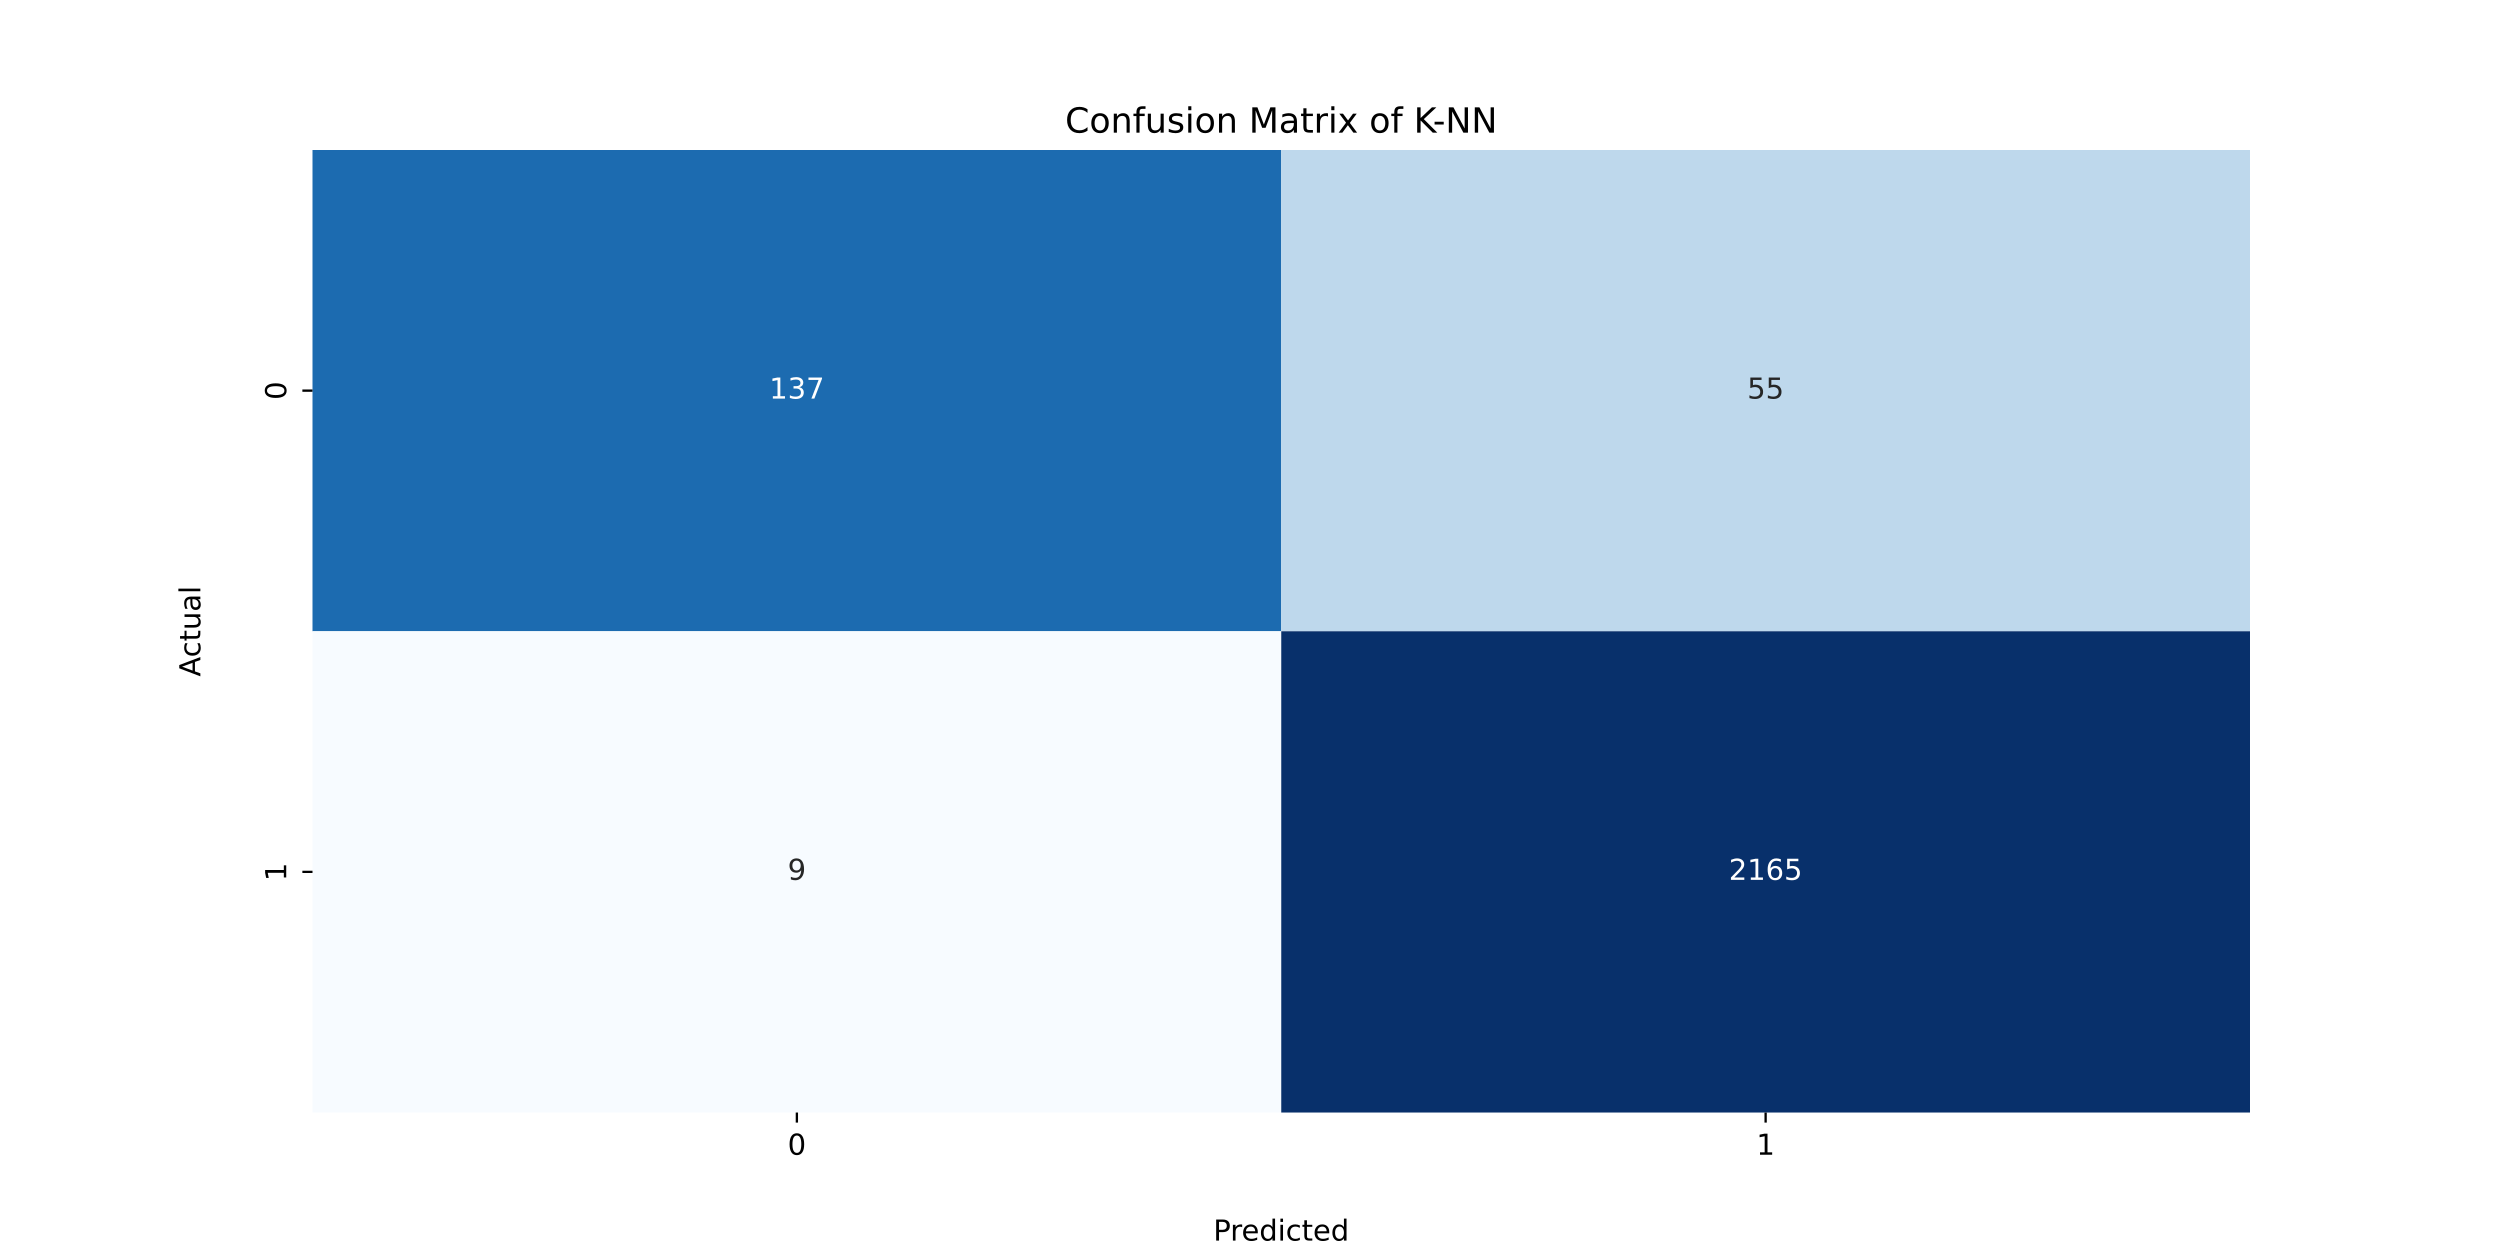
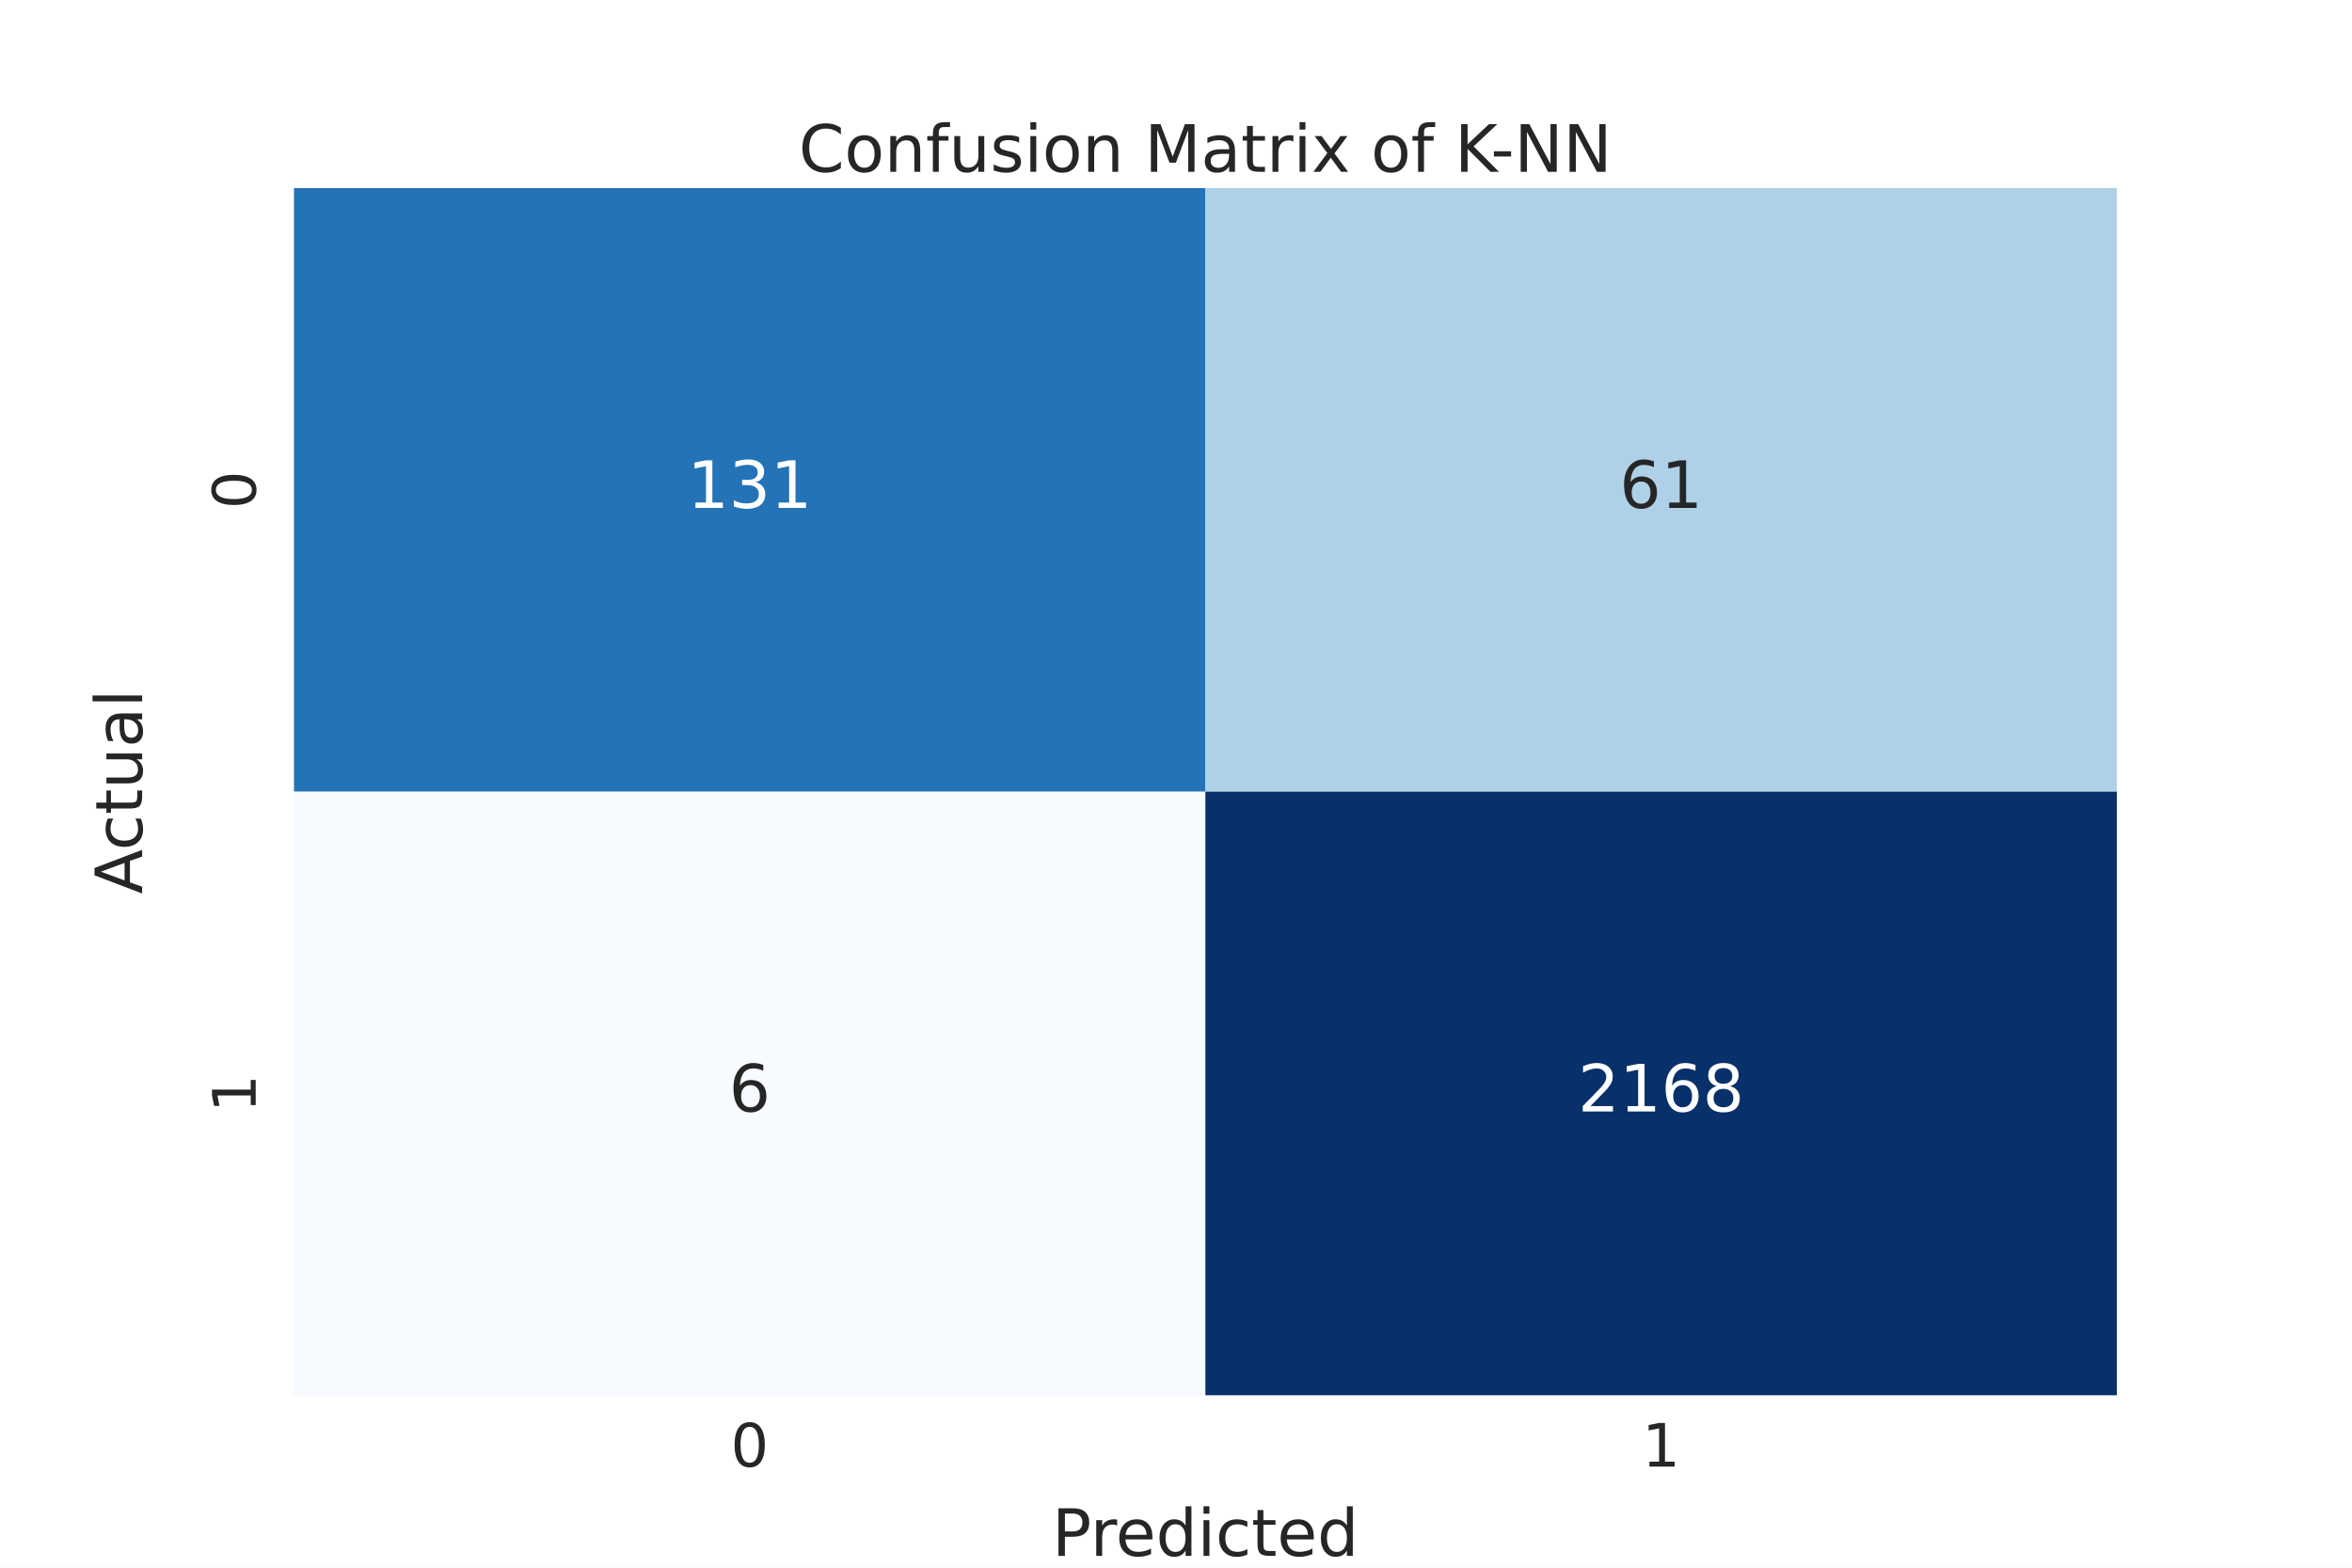
- <svg xmlns="http://www.w3.org/2000/svg" xmlns:xlink="http://www.w3.org/1999/xlink" width="864pt" height="432pt" viewBox="0 0 864 432" version="1.1">
+ <svg xmlns="http://www.w3.org/2000/svg" xmlns:xlink="http://www.w3.org/1999/xlink" width="864pt" height="576pt" viewBox="0 0 864 576" version="1.1">
  <defs>
    <style type="text/css">*{stroke-linejoin: round; stroke-linecap: butt}</style>
  </defs>
  <g id="figure_1">
    <g id="patch_1">
-       <path d="M 0 432  L 864 432  L 864 0  L 0 0  z " style="fill: #ffffff" />
+       <path d="M 0 576  L 864 576  L 864 0  L 0 0  z " style="fill: #ffffff" />
    </g>
    <g id="axes_1">
      <g id="patch_2">
-         <path d="M 108 384.48  L 777.6 384.48  L 777.6 51.84  L 108 51.84  z " style="fill: #ffffff" />
-       </g>
-       <g id="QuadMesh_1">
-         <path d="M 108 51.84  L 442.8 51.84  L 442.8 218.16  L 108 218.16  L 108 51.84  " clip-path="url(#pa4f61c7924)" style="fill: #1c6bb0" />
-         <path d="M 442.8 51.84  L 777.6 51.84  L 777.6 218.16  L 442.8 218.16  L 442.8 51.84  " clip-path="url(#pa4f61c7924)" style="fill: #bed8ec" />
-         <path d="M 108 218.16  L 442.8 218.16  L 442.8 384.48  L 108 384.48  L 108 218.16  " clip-path="url(#pa4f61c7924)" style="fill: #f7fbff" />
-         <path d="M 442.8 218.16  L 777.6 218.16  L 777.6 384.48  L 442.8 384.48  L 442.8 218.16  " clip-path="url(#pa4f61c7924)" style="fill: #08306b" />
+         <path d="M 108 512.64  L 777.6 512.64  L 777.6 69.12  L 108 69.12  z " style="fill: #eaeaf2" />
      </g>
      <g id="matplotlib.axis_1">
        <g id="xtick_1">
-           <g id="line2d_1">
-             <defs>
-               <path id="m0c87828e5c" d="M 0 0  L 0 3.5  " style="stroke: #000000; stroke-width: 0.8" />
-             </defs>
-             <g>
-               <use xlink:href="#m0c87828e5c" x="275.4" y="384.48" style="stroke: #000000; stroke-width: 0.8" />
-             </g>
-           </g>
          <g id="text_1">
-             <g transform="translate(272.2188 399.0784) scale(0.1 -0.1)">
+             <g style="fill: #262626" transform="translate(268.4013 538.8566) scale(0.22 -0.22)">
              <defs>
                <path id="DejaVuSans-30" d="M 2034 4250  Q 1547 4250 1301 3770  Q 1056 3291 1056 2328  Q 1056 1369 1301 889  Q 1547 409 2034 409  Q 2525 409 2770 889  Q 3016 1369 3016 2328  Q 3016 3291 2770 3770  Q 2525 4250 2034 4250  z M 2034 4750  Q 2819 4750 3233 4129  Q 3647 3509 3647 2328  Q 3647 1150 3233 529  Q 2819 -91 2034 -91  Q 1250 -91 836 529  Q 422 1150 422 2328  Q 422 3509 836 4129  Q 1250 4750 2034 4750  z " transform="scale(0.015625)" />
              </defs>
              <use xlink:href="#DejaVuSans-30" />
            </g>
          </g>
        </g>
        <g id="xtick_2">
-           <g id="line2d_2">
-             <g>
-               <use xlink:href="#m0c87828e5c" x="610.2" y="384.48" style="stroke: #000000; stroke-width: 0.8" />
-             </g>
-           </g>
          <g id="text_2">
-             <g transform="translate(607.0187 399.0784) scale(0.1 -0.1)">
+             <g style="fill: #262626" transform="translate(603.2012 538.8566) scale(0.22 -0.22)">
              <defs>
                <path id="DejaVuSans-31" d="M 794 531  L 1825 531  L 1825 4091  L 703 3866  L 703 4441  L 1819 4666  L 2450 4666  L 2450 531  L 3481 531  L 3481 0  L 794 0  L 794 531  z " transform="scale(0.015625)" />
              </defs>
              <use xlink:href="#DejaVuSans-31" />
            </g>
          </g>
        </g>
        <g id="text_3">
-           <g transform="translate(419.3297 428.7566) scale(0.1 -0.1)">
+           <g style="fill: #262626" transform="translate(386.4712 571.6681) scale(0.24 -0.24)">
            <defs>
              <path id="DejaVuSans-50" d="M 1259 4147  L 1259 2394  L 2053 2394  Q 2494 2394 2734 2622  Q 2975 2850 2975 3272  Q 2975 3691 2734 3919  Q 2494 4147 2053 4147  L 1259 4147  z M 628 4666  L 2053 4666  Q 2838 4666 3239 4311  Q 3641 3956 3641 3272  Q 3641 2581 3239 2228  Q 2838 1875 2053 1875  L 1259 1875  L 1259 0  L 628 0  L 628 4666  z " transform="scale(0.015625)" />
              <path id="DejaVuSans-72" d="M 2631 2963  Q 2534 3019 2420 3045  Q 2306 3072 2169 3072  Q 1681 3072 1420 2755  Q 1159 2438 1159 1844  L 1159 0  L 581 0  L 581 3500  L 1159 3500  L 1159 2956  Q 1341 3275 1631 3429  Q 1922 3584 2338 3584  Q 2397 3584 2469 3576  Q 2541 3569 2628 3553  L 2631 2963  z " transform="scale(0.015625)" />
              <path id="DejaVuSans-65" d="M 3597 1894  L 3597 1613  L 953 1613  Q 991 1019 1311 708  Q 1631 397 2203 397  Q 2534 397 2845 478  Q 3156 559 3463 722  L 3463 178  Q 3153 47 2828 -22  Q 2503 -91 2169 -91  Q 1331 -91 842 396  Q 353 884 353 1716  Q 353 2575 817 3079  Q 1281 3584 2069 3584  Q 2775 3584 3186 3129  Q 3597 2675 3597 1894  z M 3022 2063  Q 3016 2534 2758 2815  Q 2500 3097 2075 3097  Q 1594 3097 1305 2825  Q 1016 2553 972 2059  L 3022 2063  z " transform="scale(0.015625)" />
              <path id="DejaVuSans-64" d="M 2906 2969  L 2906 4863  L 3481 4863  L 3481 0  L 2906 0  L 2906 525  Q 2725 213 2448 61  Q 2172 -91 1784 -91  Q 1150 -91 751 415  Q 353 922 353 1747  Q 353 2572 751 3078  Q 1150 3584 1784 3584  Q 2172 3584 2448 3432  Q 2725 3281 2906 2969  z M 947 1747  Q 947 1113 1208 752  Q 1469 391 1925 391  Q 2381 391 2643 752  Q 2906 1113 2906 1747  Q 2906 2381 2643 2742  Q 2381 3103 1925 3103  Q 1469 3103 1208 2742  Q 947 2381 947 1747  z " transform="scale(0.015625)" />
              <path id="DejaVuSans-69" d="M 603 3500  L 1178 3500  L 1178 0  L 603 0  L 603 3500  z M 603 4863  L 1178 4863  L 1178 4134  L 603 4134  L 603 4863  z " transform="scale(0.015625)" />
              <path id="DejaVuSans-63" d="M 3122 3366  L 3122 2828  Q 2878 2963 2633 3030  Q 2388 3097 2138 3097  Q 1578 3097 1268 2742  Q 959 2388 959 1747  Q 959 1106 1268 751  Q 1578 397 2138 397  Q 2388 397 2633 464  Q 2878 531 3122 666  L 3122 134  Q 2881 22 2623 -34  Q 2366 -91 2075 -91  Q 1284 -91 818 406  Q 353 903 353 1747  Q 353 2603 823 3093  Q 1294 3584 2113 3584  Q 2378 3584 2631 3529  Q 2884 3475 3122 3366  z " transform="scale(0.015625)" />
              <path id="DejaVuSans-74" d="M 1172 4494  L 1172 3500  L 2356 3500  L 2356 3053  L 1172 3053  L 1172 1153  Q 1172 725 1289 603  Q 1406 481 1766 481  L 2356 481  L 2356 0  L 1766 0  Q 1100 0 847 248  Q 594 497 594 1153  L 594 3053  L 172 3053  L 172 3500  L 594 3500  L 594 4494  L 1172 4494  z " transform="scale(0.015625)" />
            </defs>
            <use xlink:href="#DejaVuSans-50" />
            <use xlink:href="#DejaVuSans-72" x="58.553" />
            <use xlink:href="#DejaVuSans-65" x="97.416" />
            <use xlink:href="#DejaVuSans-64" x="158.939" />
            <use xlink:href="#DejaVuSans-69" x="222.416" />
            <use xlink:href="#DejaVuSans-63" x="250.199" />
            <use xlink:href="#DejaVuSans-74" x="305.18" />
            <use xlink:href="#DejaVuSans-65" x="344.389" />
            <use xlink:href="#DejaVuSans-64" x="405.912" />
          </g>
        </g>
      </g>
      <g id="matplotlib.axis_2">
        <g id="ytick_1">
-           <g id="line2d_3">
-             <defs>
-               <path id="mba9f6e67e4" d="M 0 0  L -3.5 0  " style="stroke: #000000; stroke-width: 0.8" />
-             </defs>
-             <g>
-               <use xlink:href="#mba9f6e67e4" x="108" y="135" style="stroke: #000000; stroke-width: 0.8" />
-             </g>
-           </g>
          <g id="text_4">
-             <g transform="translate(98.92031 138.1813) rotate(-90) scale(0.1 -0.1)">
+             <g style="fill: #262626" transform="translate(93.92469 186.9988) rotate(-90) scale(0.22 -0.22)">
              <use xlink:href="#DejaVuSans-30" />
            </g>
          </g>
        </g>
        <g id="ytick_2">
-           <g id="line2d_4">
-             <g>
-               <use xlink:href="#mba9f6e67e4" x="108" y="301.32" style="stroke: #000000; stroke-width: 0.8" />
-             </g>
-           </g>
          <g id="text_5">
-             <g transform="translate(98.92031 304.5013) rotate(-90) scale(0.1 -0.1)">
+             <g style="fill: #262626" transform="translate(93.92469 408.7588) rotate(-90) scale(0.22 -0.22)">
              <use xlink:href="#DejaVuSans-31" />
            </g>
          </g>
        </g>
        <g id="text_6">
-           <g transform="translate(69.24219 233.8241) rotate(-90) scale(0.1 -0.1)">
+           <g style="fill: #262626" transform="translate(52.21688 328.4737) rotate(-90) scale(0.24 -0.24)">
            <defs>
              <path id="DejaVuSans-41" d="M 2188 4044  L 1331 1722  L 3047 1722  L 2188 4044  z M 1831 4666  L 2547 4666  L 4325 0  L 3669 0  L 3244 1197  L 1141 1197  L 716 0  L 50 0  L 1831 4666  z " transform="scale(0.015625)" />
              <path id="DejaVuSans-75" d="M 544 1381  L 544 3500  L 1119 3500  L 1119 1403  Q 1119 906 1312 657  Q 1506 409 1894 409  Q 2359 409 2629 706  Q 2900 1003 2900 1516  L 2900 3500  L 3475 3500  L 3475 0  L 2900 0  L 2900 538  Q 2691 219 2414 64  Q 2138 -91 1772 -91  Q 1169 -91 856 284  Q 544 659 544 1381  z M 1991 3584  L 1991 3584  z " transform="scale(0.015625)" />
              <path id="DejaVuSans-61" d="M 2194 1759  Q 1497 1759 1228 1600  Q 959 1441 959 1056  Q 959 750 1161 570  Q 1363 391 1709 391  Q 2188 391 2477 730  Q 2766 1069 2766 1631  L 2766 1759  L 2194 1759  z M 3341 1997  L 3341 0  L 2766 0  L 2766 531  Q 2569 213 2275 61  Q 1981 -91 1556 -91  Q 1019 -91 701 211  Q 384 513 384 1019  Q 384 1609 779 1909  Q 1175 2209 1959 2209  L 2766 2209  L 2766 2266  Q 2766 2663 2505 2880  Q 2244 3097 1772 3097  Q 1472 3097 1187 3025  Q 903 2953 641 2809  L 641 3341  Q 956 3463 1253 3523  Q 1550 3584 1831 3584  Q 2591 3584 2966 3190  Q 3341 2797 3341 1997  z " transform="scale(0.015625)" />
              <path id="DejaVuSans-6c" d="M 603 4863  L 1178 4863  L 1178 0  L 603 0  L 603 4863  z " transform="scale(0.015625)" />
            </defs>
            <use xlink:href="#DejaVuSans-41" />
            <use xlink:href="#DejaVuSans-63" x="66.658" />
            <use xlink:href="#DejaVuSans-74" x="121.639" />
            <use xlink:href="#DejaVuSans-75" x="160.848" />
            <use xlink:href="#DejaVuSans-61" x="224.227" />
            <use xlink:href="#DejaVuSans-6c" x="285.506" />
          </g>
        </g>
      </g>
+       <g id="QuadMesh_1">
+         <path d="M 108 69.12  L 442.8 69.12  L 442.8 290.88  L 108 290.88  L 108 69.12  " clip-path="url(#pe1235e7e09)" style="fill: #2373b6" />
+         <path d="M 442.8 69.12  L 777.6 69.12  L 777.6 290.88  L 442.8 290.88  L 442.8 69.12  " clip-path="url(#pe1235e7e09)" style="fill: #aed1e7" />
+         <path d="M 108 290.88  L 442.8 290.88  L 442.8 512.64  L 108 512.64  L 108 290.88  " clip-path="url(#pe1235e7e09)" style="fill: #f7fbff" />
+         <path d="M 442.8 290.88  L 777.6 290.88  L 777.6 512.64  L 442.8 512.64  L 442.8 290.88  " clip-path="url(#pe1235e7e09)" style="fill: #08306b" />
+       </g>
      <g id="text_7">
-         <g style="fill: #ffffff" transform="translate(265.8562 137.7594) scale(0.1 -0.1)">
+         <g style="fill: #ffffff" transform="translate(252.495 186.6225) scale(0.24 -0.24)">
          <defs>
            <path id="DejaVuSans-33" d="M 2597 2516  Q 3050 2419 3304 2112  Q 3559 1806 3559 1356  Q 3559 666 3084 287  Q 2609 -91 1734 -91  Q 1441 -91 1130 -33  Q 819 25 488 141  L 488 750  Q 750 597 1062 519  Q 1375 441 1716 441  Q 2309 441 2620 675  Q 2931 909 2931 1356  Q 2931 1769 2642 2001  Q 2353 2234 1838 2234  L 1294 2234  L 1294 2753  L 1863 2753  Q 2328 2753 2575 2939  Q 2822 3125 2822 3475  Q 2822 3834 2567 4026  Q 2313 4219 1838 4219  Q 1578 4219 1281 4162  Q 984 4106 628 3988  L 628 4550  Q 988 4650 1302 4700  Q 1616 4750 1894 4750  Q 2613 4750 3031 4423  Q 3450 4097 3450 3541  Q 3450 3153 3228 2886  Q 3006 2619 2597 2516  z " transform="scale(0.015625)" />
-             <path id="DejaVuSans-37" d="M 525 4666  L 3525 4666  L 3525 4397  L 1831 0  L 1172 0  L 2766 4134  L 525 4134  L 525 4666  z " transform="scale(0.015625)" />
          </defs>
          <use xlink:href="#DejaVuSans-31" />
          <use xlink:href="#DejaVuSans-33" x="63.623" />
-           <use xlink:href="#DejaVuSans-37" x="127.246" />
+           <use xlink:href="#DejaVuSans-31" x="127.246" />
        </g>
      </g>
      <g id="text_8">
-         <g style="fill: #262626" transform="translate(603.8375 137.7594) scale(0.1 -0.1)">
+         <g style="fill: #262626" transform="translate(594.93 186.6225) scale(0.24 -0.24)">
          <defs>
-             <path id="DejaVuSans-35" d="M 691 4666  L 3169 4666  L 3169 4134  L 1269 4134  L 1269 2991  Q 1406 3038 1543 3061  Q 1681 3084 1819 3084  Q 2600 3084 3056 2656  Q 3513 2228 3513 1497  Q 3513 744 3044 326  Q 2575 -91 1722 -91  Q 1428 -91 1123 -41  Q 819 9 494 109  L 494 744  Q 775 591 1075 516  Q 1375 441 1709 441  Q 2250 441 2565 725  Q 2881 1009 2881 1497  Q 2881 1984 2565 2268  Q 2250 2553 1709 2553  Q 1456 2553 1204 2497  Q 953 2441 691 2322  L 691 4666  z " transform="scale(0.015625)" />
+             <path id="DejaVuSans-36" d="M 2113 2584  Q 1688 2584 1439 2293  Q 1191 2003 1191 1497  Q 1191 994 1439 701  Q 1688 409 2113 409  Q 2538 409 2786 701  Q 3034 994 3034 1497  Q 3034 2003 2786 2293  Q 2538 2584 2113 2584  z M 3366 4563  L 3366 3988  Q 3128 4100 2886 4159  Q 2644 4219 2406 4219  Q 1781 4219 1451 3797  Q 1122 3375 1075 2522  Q 1259 2794 1537 2939  Q 1816 3084 2150 3084  Q 2853 3084 3261 2657  Q 3669 2231 3669 1497  Q 3669 778 3244 343  Q 2819 -91 2113 -91  Q 1303 -91 875 529  Q 447 1150 447 2328  Q 447 3434 972 4092  Q 1497 4750 2381 4750  Q 2619 4750 2861 4703  Q 3103 4656 3366 4563  z " transform="scale(0.015625)" />
          </defs>
-           <use xlink:href="#DejaVuSans-35" />
-           <use xlink:href="#DejaVuSans-35" x="63.623" />
+           <use xlink:href="#DejaVuSans-36" />
+           <use xlink:href="#DejaVuSans-31" x="63.623" />
        </g>
      </g>
      <g id="text_9">
-         <g style="fill: #262626" transform="translate(272.2188 304.0794) scale(0.1 -0.1)">
-           <defs>
-             <path id="DejaVuSans-39" d="M 703 97  L 703 672  Q 941 559 1184 500  Q 1428 441 1663 441  Q 2288 441 2617 861  Q 2947 1281 2994 2138  Q 2813 1869 2534 1725  Q 2256 1581 1919 1581  Q 1219 1581 811 2004  Q 403 2428 403 3163  Q 403 3881 828 4315  Q 1253 4750 1959 4750  Q 2769 4750 3195 4129  Q 3622 3509 3622 2328  Q 3622 1225 3098 567  Q 2575 -91 1691 -91  Q 1453 -91 1209 -44  Q 966 3 703 97  z M 1959 2075  Q 2384 2075 2632 2365  Q 2881 2656 2881 3163  Q 2881 3666 2632 3958  Q 2384 4250 1959 4250  Q 1534 4250 1286 3958  Q 1038 3666 1038 3163  Q 1038 2656 1286 2365  Q 1534 2075 1959 2075  z " transform="scale(0.015625)" />
-           </defs>
-           <use xlink:href="#DejaVuSans-39" />
+         <g style="fill: #262626" transform="translate(267.765 408.3825) scale(0.24 -0.24)">
+           <use xlink:href="#DejaVuSans-36" />
        </g>
      </g>
      <g id="text_10">
-         <g style="fill: #ffffff" transform="translate(597.475 304.0794) scale(0.1 -0.1)">
+         <g style="fill: #ffffff" transform="translate(579.66 408.3825) scale(0.24 -0.24)">
          <defs>
            <path id="DejaVuSans-32" d="M 1228 531  L 3431 531  L 3431 0  L 469 0  L 469 531  Q 828 903 1448 1529  Q 2069 2156 2228 2338  Q 2531 2678 2651 2914  Q 2772 3150 2772 3378  Q 2772 3750 2511 3984  Q 2250 4219 1831 4219  Q 1534 4219 1204 4116  Q 875 4013 500 3803  L 500 4441  Q 881 4594 1212 4672  Q 1544 4750 1819 4750  Q 2544 4750 2975 4387  Q 3406 4025 3406 3419  Q 3406 3131 3298 2873  Q 3191 2616 2906 2266  Q 2828 2175 2409 1742  Q 1991 1309 1228 531  z " transform="scale(0.015625)" />
-             <path id="DejaVuSans-36" d="M 2113 2584  Q 1688 2584 1439 2293  Q 1191 2003 1191 1497  Q 1191 994 1439 701  Q 1688 409 2113 409  Q 2538 409 2786 701  Q 3034 994 3034 1497  Q 3034 2003 2786 2293  Q 2538 2584 2113 2584  z M 3366 4563  L 3366 3988  Q 3128 4100 2886 4159  Q 2644 4219 2406 4219  Q 1781 4219 1451 3797  Q 1122 3375 1075 2522  Q 1259 2794 1537 2939  Q 1816 3084 2150 3084  Q 2853 3084 3261 2657  Q 3669 2231 3669 1497  Q 3669 778 3244 343  Q 2819 -91 2113 -91  Q 1303 -91 875 529  Q 447 1150 447 2328  Q 447 3434 972 4092  Q 1497 4750 2381 4750  Q 2619 4750 2861 4703  Q 3103 4656 3366 4563  z " transform="scale(0.015625)" />
+             <path id="DejaVuSans-38" d="M 2034 2216  Q 1584 2216 1326 1975  Q 1069 1734 1069 1313  Q 1069 891 1326 650  Q 1584 409 2034 409  Q 2484 409 2743 651  Q 3003 894 3003 1313  Q 3003 1734 2745 1975  Q 2488 2216 2034 2216  z M 1403 2484  Q 997 2584 770 2862  Q 544 3141 544 3541  Q 544 4100 942 4425  Q 1341 4750 2034 4750  Q 2731 4750 3128 4425  Q 3525 4100 3525 3541  Q 3525 3141 3298 2862  Q 3072 2584 2669 2484  Q 3125 2378 3379 2068  Q 3634 1759 3634 1313  Q 3634 634 3220 271  Q 2806 -91 2034 -91  Q 1263 -91 848 271  Q 434 634 434 1313  Q 434 1759 690 2068  Q 947 2378 1403 2484  z M 1172 3481  Q 1172 3119 1398 2916  Q 1625 2713 2034 2713  Q 2441 2713 2670 2916  Q 2900 3119 2900 3481  Q 2900 3844 2670 4047  Q 2441 4250 2034 4250  Q 1625 4250 1398 4047  Q 1172 3844 1172 3481  z " transform="scale(0.015625)" />
          </defs>
          <use xlink:href="#DejaVuSans-32" />
          <use xlink:href="#DejaVuSans-31" x="63.623" />
          <use xlink:href="#DejaVuSans-36" x="127.246" />
-           <use xlink:href="#DejaVuSans-35" x="190.869" />
+           <use xlink:href="#DejaVuSans-38" x="190.869" />
        </g>
      </g>
      <g id="text_11">
-         <g transform="translate(368.1141 45.84) scale(0.12 -0.12)">
+         <g style="fill: #262626" transform="translate(293.4281 63.12) scale(0.24 -0.24)">
          <defs>
            <path id="DejaVuSans-43" d="M 4122 4306  L 4122 3641  Q 3803 3938 3442 4084  Q 3081 4231 2675 4231  Q 1875 4231 1450 3742  Q 1025 3253 1025 2328  Q 1025 1406 1450 917  Q 1875 428 2675 428  Q 3081 428 3442 575  Q 3803 722 4122 1019  L 4122 359  Q 3791 134 3420 21  Q 3050 -91 2638 -91  Q 1578 -91 968 557  Q 359 1206 359 2328  Q 359 3453 968 4101  Q 1578 4750 2638 4750  Q 3056 4750 3426 4639  Q 3797 4528 4122 4306  z " transform="scale(0.015625)" />
            <path id="DejaVuSans-6f" d="M 1959 3097  Q 1497 3097 1228 2736  Q 959 2375 959 1747  Q 959 1119 1226 758  Q 1494 397 1959 397  Q 2419 397 2687 759  Q 2956 1122 2956 1747  Q 2956 2369 2687 2733  Q 2419 3097 1959 3097  z M 1959 3584  Q 2709 3584 3137 3096  Q 3566 2609 3566 1747  Q 3566 888 3137 398  Q 2709 -91 1959 -91  Q 1206 -91 779 398  Q 353 888 353 1747  Q 353 2609 779 3096  Q 1206 3584 1959 3584  z " transform="scale(0.015625)" />
            <path id="DejaVuSans-6e" d="M 3513 2113  L 3513 0  L 2938 0  L 2938 2094  Q 2938 2591 2744 2837  Q 2550 3084 2163 3084  Q 1697 3084 1428 2787  Q 1159 2491 1159 1978  L 1159 0  L 581 0  L 581 3500  L 1159 3500  L 1159 2956  Q 1366 3272 1645 3428  Q 1925 3584 2291 3584  Q 2894 3584 3203 3211  Q 3513 2838 3513 2113  z " transform="scale(0.015625)" />
            <path id="DejaVuSans-66" d="M 2375 4863  L 2375 4384  L 1825 4384  Q 1516 4384 1395 4259  Q 1275 4134 1275 3809  L 1275 3500  L 2222 3500  L 2222 3053  L 1275 3053  L 1275 0  L 697 0  L 697 3053  L 147 3053  L 147 3500  L 697 3500  L 697 3744  Q 697 4328 969 4595  Q 1241 4863 1831 4863  L 2375 4863  z " transform="scale(0.015625)" />
            <path id="DejaVuSans-73" d="M 2834 3397  L 2834 2853  Q 2591 2978 2328 3040  Q 2066 3103 1784 3103  Q 1356 3103 1142 2972  Q 928 2841 928 2578  Q 928 2378 1081 2264  Q 1234 2150 1697 2047  L 1894 2003  Q 2506 1872 2764 1633  Q 3022 1394 3022 966  Q 3022 478 2636 193  Q 2250 -91 1575 -91  Q 1294 -91 989 -36  Q 684 19 347 128  L 347 722  Q 666 556 975 473  Q 1284 391 1588 391  Q 1994 391 2212 530  Q 2431 669 2431 922  Q 2431 1156 2273 1281  Q 2116 1406 1581 1522  L 1381 1569  Q 847 1681 609 1914  Q 372 2147 372 2553  Q 372 3047 722 3315  Q 1072 3584 1716 3584  Q 2034 3584 2315 3537  Q 2597 3491 2834 3397  z " transform="scale(0.015625)" />
            <path id="DejaVuSans-20" transform="scale(0.015625)" />
            <path id="DejaVuSans-4d" d="M 628 4666  L 1569 4666  L 2759 1491  L 3956 4666  L 4897 4666  L 4897 0  L 4281 0  L 4281 4097  L 3078 897  L 2444 897  L 1241 4097  L 1241 0  L 628 0  L 628 4666  z " transform="scale(0.015625)" />
            <path id="DejaVuSans-78" d="M 3513 3500  L 2247 1797  L 3578 0  L 2900 0  L 1881 1375  L 863 0  L 184 0  L 1544 1831  L 300 3500  L 978 3500  L 1906 2253  L 2834 3500  L 3513 3500  z " transform="scale(0.015625)" />
            <path id="DejaVuSans-4b" d="M 628 4666  L 1259 4666  L 1259 2694  L 3353 4666  L 4166 4666  L 1850 2491  L 4331 0  L 3500 0  L 1259 2247  L 1259 0  L 628 0  L 628 4666  z " transform="scale(0.015625)" />
            <path id="DejaVuSans-2d" d="M 313 2009  L 1997 2009  L 1997 1497  L 313 1497  L 313 2009  z " transform="scale(0.015625)" />
            <path id="DejaVuSans-4e" d="M 628 4666  L 1478 4666  L 3547 763  L 3547 4666  L 4159 4666  L 4159 0  L 3309 0  L 1241 3903  L 1241 0  L 628 0  L 628 4666  z " transform="scale(0.015625)" />
          </defs>
          <use xlink:href="#DejaVuSans-43" />
          <use xlink:href="#DejaVuSans-6f" x="69.824" />
          <use xlink:href="#DejaVuSans-6e" x="131.006" />
          <use xlink:href="#DejaVuSans-66" x="194.385" />
          <use xlink:href="#DejaVuSans-75" x="229.59" />
          <use xlink:href="#DejaVuSans-73" x="292.969" />
          <use xlink:href="#DejaVuSans-69" x="345.068" />
          <use xlink:href="#DejaVuSans-6f" x="372.852" />
          <use xlink:href="#DejaVuSans-6e" x="434.033" />
          <use xlink:href="#DejaVuSans-20" x="497.412" />
          <use xlink:href="#DejaVuSans-4d" x="529.199" />
          <use xlink:href="#DejaVuSans-61" x="615.479" />
          <use xlink:href="#DejaVuSans-74" x="676.758" />
          <use xlink:href="#DejaVuSans-72" x="715.967" />
          <use xlink:href="#DejaVuSans-69" x="757.08" />
          <use xlink:href="#DejaVuSans-78" x="784.863" />
          <use xlink:href="#DejaVuSans-20" x="844.043" />
          <use xlink:href="#DejaVuSans-6f" x="875.83" />
          <use xlink:href="#DejaVuSans-66" x="937.012" />
          <use xlink:href="#DejaVuSans-20" x="972.217" />
          <use xlink:href="#DejaVuSans-4b" x="1004.004" />
          <use xlink:href="#DejaVuSans-2d" x="1059.08" />
          <use xlink:href="#DejaVuSans-4e" x="1095.164" />
          <use xlink:href="#DejaVuSans-4e" x="1169.969" />
        </g>
      </g>
    </g>
  </g>
  <defs>
-     <clipPath id="pa4f61c7924">
-       <rect x="108" y="51.84" width="669.6" height="332.64" />
+     <clipPath id="pe1235e7e09">
+       <rect x="108" y="69.12" width="669.6" height="443.52" />
    </clipPath>
  </defs>
</svg>
